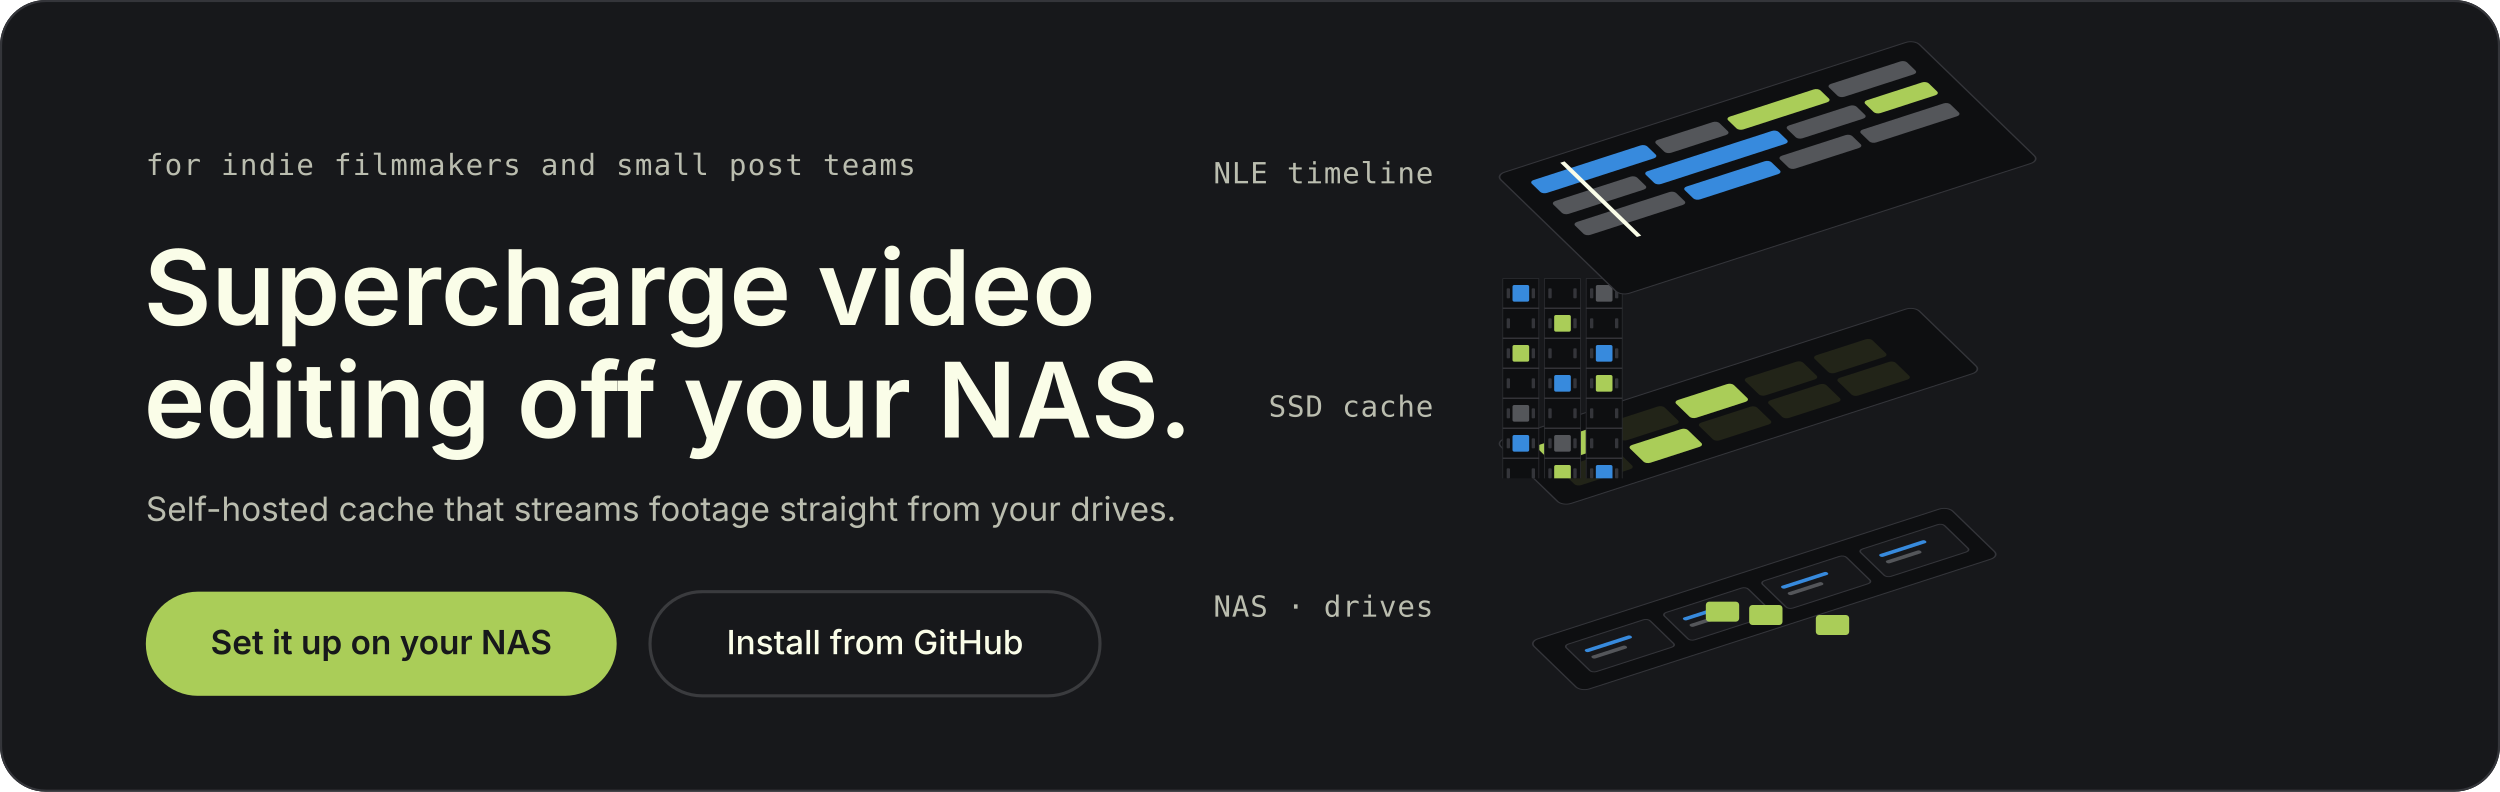
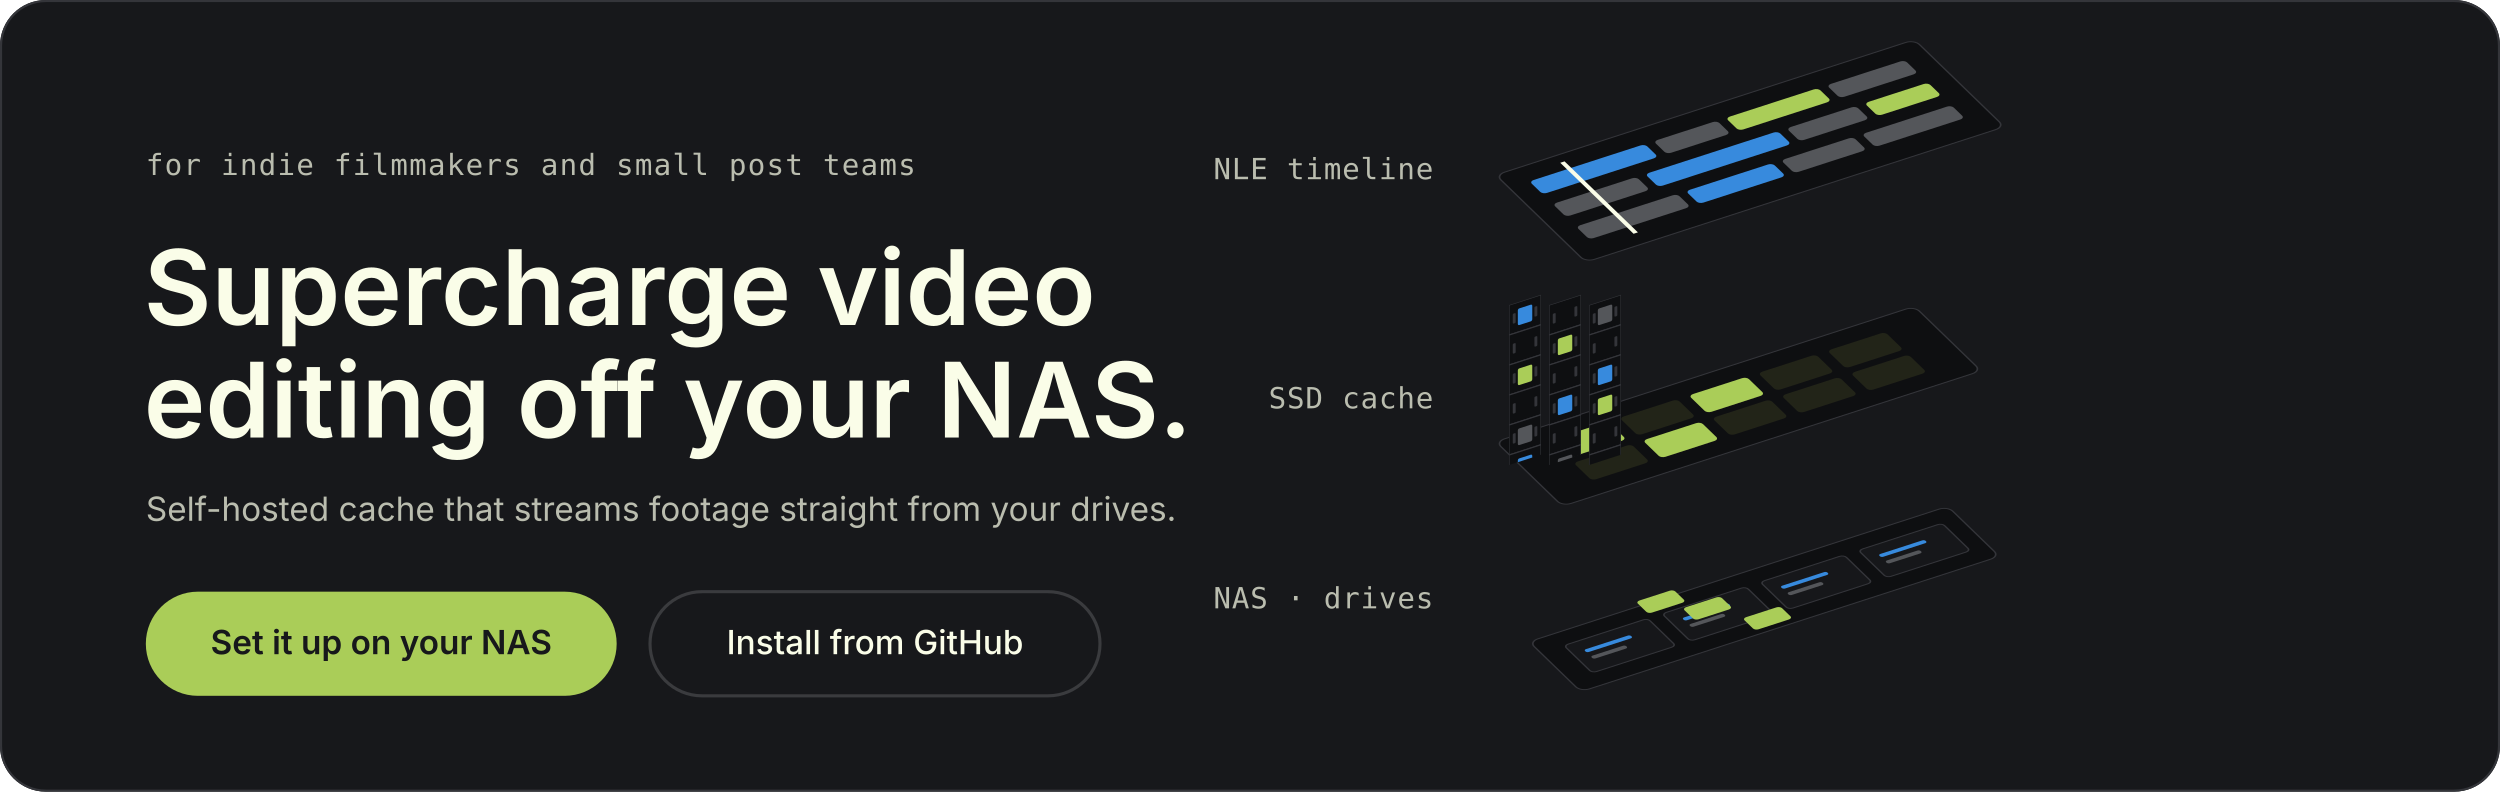
- <svg xmlns="http://www.w3.org/2000/svg" viewBox="0 0 1200 380" width="1200" height="380" role="img" aria-label="JuiceMount hero: Supercharge video editing off your NAS. An isometric stack shows an NLE timeline, an SSD cache warming green, NAS drives, film strips threading footage up the stack, and blocks rising from the drives.">
+ <svg xmlns="http://www.w3.org/2000/svg" viewBox="0 0 1200 380" width="1200" height="380" role="img" aria-label="JuiceMount hero: Supercharge video editing off your NAS. An isometric stack shows an NLE timeline, an SSD cache warming green, NAS drives, film strips threading footage up into the timeline, and blocks rising from the drives to the cache.">
  <style>
  .ph{animation:playhead 8s ease-in-out infinite;transform-box:fill-box}
  .cache-a{animation:cachePulse 8s ease-in-out infinite}
  .cache-b{animation:cachePulse 8s ease-in-out infinite;animation-delay:-2.6s}
  .cache-c{animation:cachePulse 8s ease-in-out infinite;animation-delay:-5.3s}
-   .rise1{animation:rise 6s ease-in-out infinite;transform-box:fill-box}
-   .rise2{animation:rise 6s ease-in-out infinite;animation-delay:-2s;transform-box:fill-box}
-   .rise3{animation:rise 6s ease-in-out infinite;animation-delay:-4s;transform-box:fill-box}
+   .rise1{animation:rise 6s ease-in-out infinite}
+   .rise2{animation:rise 6s ease-in-out infinite;animation-delay:-2s}
+   .rise3{animation:rise 6s ease-in-out infinite;animation-delay:-4s}
  .clipA{animation:clipGlow 8s ease-in-out infinite}
  .clipB{animation:clipGlow 8s ease-in-out infinite;animation-delay:-4s}
  .thr1{animation:thread 7s linear infinite}
  .thr2{animation:thread 8.2s linear infinite}
  .thr3{animation:thread 6.3s linear infinite}
  @keyframes playhead{0%{transform:translate(0,0)}25%{transform:translate(96px,0)}50%{transform:translate(150px,0)}75%{transform:translate(54px,0)}100%{transform:translate(0,0)}}
  @keyframes cachePulse{0%,100%{opacity:.18}45%,55%{opacity:1}}
  @keyframes clipGlow{0%,100%{opacity:.55}50%{opacity:1}}
-   @keyframes rise{0%{transform:translate(0,0);opacity:0}12%{opacity:1}85%{opacity:1}100%{transform:translate(0,-120px);opacity:0}}
-   @keyframes thread{from{transform:translate(0,0)}to{transform:translate(0,-126px)}}
+   @keyframes rise{0%{transform:translate(0,0);opacity:0}14%{opacity:1}86%{opacity:1}100%{transform:translate(0,-86px);opacity:0}}
+   @keyframes thread{from{transform:translate(0,0)}to{transform:translate(0,-108px)}}
  @media (prefers-reduced-motion: reduce){*{animation:none !important}}
</style>
  <defs>
-     <clipPath id="fs1">
-       <rect x="704" y="102" width="22" height="120" />
-     </clipPath>
-     <clipPath id="fs2">
-       <rect x="729" y="102" width="22" height="120" />
-     </clipPath>
-     <clipPath id="fs3">
-       <rect x="754" y="102" width="22" height="120" />
+     <clipPath id="fsWin">
+       <rect x="0" y="0" width="22" height="96" />
    </clipPath>
  </defs>
  <rect x="0" y="0" width="1200" height="380" rx="22" fill="#17181B" />
  <rect x="0.5" y="0.5" width="1199" height="379" rx="21.5" fill="none" stroke="#34353a" stroke-width="1" />
  <text x="70" y="84" font-family="ui-monospace, 'SF Mono', Menlo, monospace" font-size="14" letter-spacing="0.6" fill="rgba(250,253,232,0.72)">for indie filmmakers and small post teams</text>
  <text x="69" y="156" font-family="Inter, -apple-system, 'Segoe UI', Roboto, Helvetica, Arial, sans-serif" font-size="50" font-weight="600" fill="#FAFDE8">Supercharge video</text>
  <text x="69" y="210" font-family="Inter, -apple-system, 'Segoe UI', Roboto, Helvetica, Arial, sans-serif" font-size="50" font-weight="600" fill="#FAFDE8">editing off your NAS.</text>
  <text x="70" y="250" font-family="Inter, -apple-system, 'Segoe UI', Roboto, Helvetica, Arial, sans-serif" font-size="16" fill="rgba(250,253,232,0.72)">Self-hosted cache that streams footage straight from your drives.</text>
  <g>
    <rect x="70" y="284" width="226" height="50" rx="25" fill="#AACD58" />
    <text x="183" y="314" text-anchor="middle" font-family="Inter, -apple-system, 'Segoe UI', Roboto, Helvetica, Arial, sans-serif" font-size="16" font-weight="600" fill="#17181B">Set it up on your NAS</text>
  </g>
  <g>
    <rect x="312" y="284" width="216" height="50" rx="25" fill="none" stroke="#3a3b3e" stroke-width="1.5" />
    <text x="420" y="314" text-anchor="middle" font-family="Inter, -apple-system, 'Segoe UI', Roboto, Helvetica, Arial, sans-serif" font-size="16" font-weight="500" fill="#FAFDE8">Install from GitHub</text>
  </g>
  <g transform="translate(158,52) scale(0.80)">
    <g transform="translate(720,320) matrix(0.866 -0.28 0.5 0.484 0 0)">
      <rect x="0" y="0" width="290" height="62" rx="6" fill="#0e0f11" stroke="#34353a" stroke-width="1" />
      <rect x="16" y="14" width="58" height="34" rx="3" fill="#16171a" stroke="#34353a" stroke-width="1" />
      <rect x="24" y="24" width="32" height="3.5" rx="1.5" fill="#378ADD" />
      <rect x="24" y="32" width="24" height="3.5" rx="1.5" fill="#54565a" />
      <rect x="84" y="14" width="58" height="34" rx="3" fill="#16171a" stroke="#34353a" stroke-width="1" />
      <rect x="92" y="24" width="32" height="3.5" rx="1.5" fill="#378ADD" />
      <rect x="92" y="32" width="24" height="3.5" rx="1.5" fill="#54565a" />
      <rect x="152" y="14" width="58" height="34" rx="3" fill="#16171a" stroke="#34353a" stroke-width="1" />
      <rect x="160" y="24" width="32" height="3.5" rx="1.5" fill="#378ADD" />
      <rect x="160" y="32" width="24" height="3.5" rx="1.5" fill="#54565a" />
      <rect x="220" y="14" width="58" height="34" rx="3" fill="#16171a" stroke="#34353a" stroke-width="1" />
      <rect x="228" y="24" width="32" height="3.5" rx="1.5" fill="#378ADD" />
      <rect x="228" y="32" width="24" height="3.5" rx="1.5" fill="#54565a" />
    </g>
-     <g>
-       <rect class="rise1" x="852" y="298" width="20" height="12" rx="2" fill="#AACD58" />
-       <rect class="rise2" x="892" y="304" width="20" height="12" rx="2" fill="#AACD58" />
-       <rect class="rise3" x="826" y="296" width="20" height="12" rx="2" fill="#AACD58" />
+     <g class="rise1">
+       <g transform="translate(812,300) matrix(0.866 -0.28 0.5 0.484 0 0)">
+         <rect x="0" y="0" width="26" height="15" rx="2.5" fill="#AACD58" />
+       </g>
+     </g>
+     <g class="rise2">
+       <g transform="translate(848,306) matrix(0.866 -0.28 0.5 0.484 0 0)">
+         <rect x="0" y="0" width="26" height="15" rx="2.5" fill="#AACD58" />
+       </g>
+     </g>
+     <g class="rise3">
+       <g transform="translate(784,296) matrix(0.866 -0.28 0.5 0.484 0 0)">
+         <rect x="0" y="0" width="26" height="15" rx="2.5" fill="#AACD58" />
+       </g>
    </g>
    <g transform="translate(700,200) matrix(0.866 -0.28 0.5 0.484 0 0)">
      <rect x="0" y="0" width="290" height="80" rx="6" fill="#0e0f11" stroke="#34353a" stroke-width="1" />
-       <rect x="18" y="16" width="40" height="22" rx="3" fill="#222418" />
-       <rect class="cache-a" x="18" y="16" width="40" height="22" rx="3" fill="#AACD58" />
-       <rect x="66" y="16" width="40" height="22" rx="3" fill="#222418" />
-       <rect x="114" y="16" width="40" height="22" rx="3" fill="#222418" />
-       <rect class="cache-b" x="114" y="16" width="40" height="22" rx="3" fill="#AACD58" />
-       <rect x="162" y="16" width="40" height="22" rx="3" fill="#222418" />
-       <rect x="210" y="16" width="40" height="22" rx="3" fill="#222418" />
-       <rect x="18" y="44" width="40" height="22" rx="3" fill="#222418" />
-       <rect x="66" y="44" width="40" height="22" rx="3" fill="#222418" />
-       <rect class="cache-c" x="66" y="44" width="40" height="22" rx="3" fill="#AACD58" />
-       <rect x="114" y="44" width="40" height="22" rx="3" fill="#222418" />
-       <rect x="162" y="44" width="40" height="22" rx="3" fill="#222418" />
-       <rect x="210" y="44" width="40" height="22" rx="3" fill="#222418" />
-     </g>
-     <g clip-path="url(#fs1)">
-       <g class="thr1">
-         <rect x="704" y="102" width="22" height="18" fill="#0e0f11" stroke="#34353a" stroke-width="0.75" />
-         <rect x="706.5" y="108" width="2" height="6" rx="0.5" fill="#34353a" />
-         <rect x="721.5" y="108" width="2" height="6" rx="0.5" fill="#34353a" />
-         <rect x="710" y="106" width="10" height="10" rx="1" fill="#378ADD" />
-         <rect x="704" y="120" width="22" height="18" fill="#0e0f11" stroke="#34353a" stroke-width="0.75" />
-         <rect x="706.5" y="126" width="2" height="6" rx="0.5" fill="#34353a" />
-         <rect x="721.5" y="126" width="2" height="6" rx="0.5" fill="#34353a" />
-         <rect x="704" y="138" width="22" height="18" fill="#0e0f11" stroke="#34353a" stroke-width="0.75" />
-         <rect x="706.5" y="144" width="2" height="6" rx="0.5" fill="#34353a" />
-         <rect x="721.5" y="144" width="2" height="6" rx="0.5" fill="#34353a" />
-         <rect x="710" y="142" width="10" height="10" rx="1" fill="#AACD58" />
-         <rect x="704" y="156" width="22" height="18" fill="#0e0f11" stroke="#34353a" stroke-width="0.75" />
-         <rect x="706.5" y="162" width="2" height="6" rx="0.5" fill="#34353a" />
-         <rect x="721.5" y="162" width="2" height="6" rx="0.5" fill="#34353a" />
-         <rect x="704" y="174" width="22" height="18" fill="#0e0f11" stroke="#34353a" stroke-width="0.75" />
-         <rect x="706.5" y="180" width="2" height="6" rx="0.5" fill="#34353a" />
-         <rect x="721.5" y="180" width="2" height="6" rx="0.5" fill="#34353a" />
-         <rect x="710" y="178" width="10" height="10" rx="1" fill="#54565a" />
-         <rect x="704" y="192" width="22" height="18" fill="#0e0f11" stroke="#34353a" stroke-width="0.75" />
-         <rect x="706.5" y="198" width="2" height="6" rx="0.5" fill="#34353a" />
-         <rect x="721.5" y="198" width="2" height="6" rx="0.5" fill="#34353a" />
-         <rect x="710" y="196" width="10" height="10" rx="1" fill="#378ADD" />
-         <rect x="704" y="210" width="22" height="18" fill="#0e0f11" stroke="#34353a" stroke-width="0.75" />
-         <rect x="706.5" y="216" width="2" height="6" rx="0.5" fill="#34353a" />
-         <rect x="721.5" y="216" width="2" height="6" rx="0.5" fill="#34353a" />
-         <rect x="704" y="228" width="22" height="18" fill="#0e0f11" stroke="#34353a" stroke-width="0.75" />
-         <rect x="706.5" y="234" width="2" height="6" rx="0.5" fill="#34353a" />
-         <rect x="721.5" y="234" width="2" height="6" rx="0.5" fill="#34353a" />
-         <rect x="710" y="232" width="10" height="10" rx="1" fill="#378ADD" />
-         <rect x="704" y="246" width="22" height="18" fill="#0e0f11" stroke="#34353a" stroke-width="0.75" />
-         <rect x="706.5" y="252" width="2" height="6" rx="0.5" fill="#34353a" />
-         <rect x="721.5" y="252" width="2" height="6" rx="0.5" fill="#34353a" />
-         <rect x="704" y="264" width="22" height="18" fill="#0e0f11" stroke="#34353a" stroke-width="0.75" />
-         <rect x="706.5" y="270" width="2" height="6" rx="0.5" fill="#34353a" />
-         <rect x="721.5" y="270" width="2" height="6" rx="0.5" fill="#34353a" />
-         <rect x="710" y="268" width="10" height="10" rx="1" fill="#AACD58" />
-         <rect x="704" y="282" width="22" height="18" fill="#0e0f11" stroke="#34353a" stroke-width="0.75" />
-         <rect x="706.5" y="288" width="2" height="6" rx="0.5" fill="#34353a" />
-         <rect x="721.5" y="288" width="2" height="6" rx="0.5" fill="#34353a" />
-         <rect x="704" y="300" width="22" height="18" fill="#0e0f11" stroke="#34353a" stroke-width="0.75" />
-         <rect x="706.5" y="306" width="2" height="6" rx="0.5" fill="#34353a" />
-         <rect x="721.5" y="306" width="2" height="6" rx="0.5" fill="#34353a" />
-         <rect x="710" y="304" width="10" height="10" rx="1" fill="#54565a" />
-         <rect x="704" y="318" width="22" height="18" fill="#0e0f11" stroke="#34353a" stroke-width="0.75" />
-         <rect x="706.5" y="324" width="2" height="6" rx="0.5" fill="#34353a" />
-         <rect x="721.5" y="324" width="2" height="6" rx="0.5" fill="#34353a" />
-         <rect x="710" y="322" width="10" height="10" rx="1" fill="#378ADD" />
-         <rect x="704" y="336" width="22" height="18" fill="#0e0f11" stroke="#34353a" stroke-width="0.75" />
-         <rect x="706.5" y="342" width="2" height="6" rx="0.5" fill="#34353a" />
-         <rect x="721.5" y="342" width="2" height="6" rx="0.5" fill="#34353a" />
-       </g>
-     </g>
-     <g clip-path="url(#fs2)">
-       <g class="thr2">
-         <rect x="729" y="102" width="22" height="18" fill="#0e0f11" stroke="#34353a" stroke-width="0.75" />
-         <rect x="731.5" y="108" width="2" height="6" rx="0.5" fill="#34353a" />
-         <rect x="746.5" y="108" width="2" height="6" rx="0.5" fill="#34353a" />
-         <rect x="729" y="120" width="22" height="18" fill="#0e0f11" stroke="#34353a" stroke-width="0.75" />
-         <rect x="731.5" y="126" width="2" height="6" rx="0.5" fill="#34353a" />
-         <rect x="746.5" y="126" width="2" height="6" rx="0.5" fill="#34353a" />
-         <rect x="735" y="124" width="10" height="10" rx="1" fill="#AACD58" />
-         <rect x="729" y="138" width="22" height="18" fill="#0e0f11" stroke="#34353a" stroke-width="0.75" />
-         <rect x="731.5" y="144" width="2" height="6" rx="0.5" fill="#34353a" />
-         <rect x="746.5" y="144" width="2" height="6" rx="0.5" fill="#34353a" />
-         <rect x="729" y="156" width="22" height="18" fill="#0e0f11" stroke="#34353a" stroke-width="0.75" />
-         <rect x="731.5" y="162" width="2" height="6" rx="0.5" fill="#34353a" />
-         <rect x="746.5" y="162" width="2" height="6" rx="0.5" fill="#34353a" />
-         <rect x="735" y="160" width="10" height="10" rx="1" fill="#378ADD" />
-         <rect x="729" y="174" width="22" height="18" fill="#0e0f11" stroke="#34353a" stroke-width="0.75" />
-         <rect x="731.5" y="180" width="2" height="6" rx="0.5" fill="#34353a" />
-         <rect x="746.5" y="180" width="2" height="6" rx="0.5" fill="#34353a" />
-         <rect x="729" y="192" width="22" height="18" fill="#0e0f11" stroke="#34353a" stroke-width="0.75" />
-         <rect x="731.5" y="198" width="2" height="6" rx="0.5" fill="#34353a" />
-         <rect x="746.5" y="198" width="2" height="6" rx="0.5" fill="#34353a" />
-         <rect x="735" y="196" width="10" height="10" rx="1" fill="#54565a" />
-         <rect x="729" y="210" width="22" height="18" fill="#0e0f11" stroke="#34353a" stroke-width="0.75" />
-         <rect x="731.5" y="216" width="2" height="6" rx="0.5" fill="#34353a" />
-         <rect x="746.5" y="216" width="2" height="6" rx="0.5" fill="#34353a" />
-         <rect x="735" y="214" width="10" height="10" rx="1" fill="#AACD58" />
-         <rect x="729" y="228" width="22" height="18" fill="#0e0f11" stroke="#34353a" stroke-width="0.75" />
-         <rect x="731.5" y="234" width="2" height="6" rx="0.5" fill="#34353a" />
-         <rect x="746.5" y="234" width="2" height="6" rx="0.5" fill="#34353a" />
-         <rect x="729" y="246" width="22" height="18" fill="#0e0f11" stroke="#34353a" stroke-width="0.75" />
-         <rect x="731.5" y="252" width="2" height="6" rx="0.5" fill="#34353a" />
-         <rect x="746.5" y="252" width="2" height="6" rx="0.5" fill="#34353a" />
-         <rect x="735" y="250" width="10" height="10" rx="1" fill="#AACD58" />
-         <rect x="729" y="264" width="22" height="18" fill="#0e0f11" stroke="#34353a" stroke-width="0.75" />
-         <rect x="731.5" y="270" width="2" height="6" rx="0.5" fill="#34353a" />
-         <rect x="746.5" y="270" width="2" height="6" rx="0.5" fill="#34353a" />
-         <rect x="729" y="282" width="22" height="18" fill="#0e0f11" stroke="#34353a" stroke-width="0.75" />
-         <rect x="731.5" y="288" width="2" height="6" rx="0.5" fill="#34353a" />
-         <rect x="746.5" y="288" width="2" height="6" rx="0.5" fill="#34353a" />
-         <rect x="735" y="286" width="10" height="10" rx="1" fill="#378ADD" />
-         <rect x="729" y="300" width="22" height="18" fill="#0e0f11" stroke="#34353a" stroke-width="0.75" />
-         <rect x="731.5" y="306" width="2" height="6" rx="0.5" fill="#34353a" />
-         <rect x="746.5" y="306" width="2" height="6" rx="0.5" fill="#34353a" />
-         <rect x="729" y="318" width="22" height="18" fill="#0e0f11" stroke="#34353a" stroke-width="0.75" />
-         <rect x="731.5" y="324" width="2" height="6" rx="0.5" fill="#34353a" />
-         <rect x="746.5" y="324" width="2" height="6" rx="0.5" fill="#34353a" />
-         <rect x="735" y="322" width="10" height="10" rx="1" fill="#54565a" />
-         <rect x="729" y="336" width="22" height="18" fill="#0e0f11" stroke="#34353a" stroke-width="0.75" />
-         <rect x="731.5" y="342" width="2" height="6" rx="0.5" fill="#34353a" />
-         <rect x="746.5" y="342" width="2" height="6" rx="0.5" fill="#34353a" />
-         <rect x="735" y="340" width="10" height="10" rx="1" fill="#AACD58" />
-       </g>
-     </g>
-     <g clip-path="url(#fs3)">
-       <g class="thr3">
-         <rect x="754" y="102" width="22" height="18" fill="#0e0f11" stroke="#34353a" stroke-width="0.75" />
-         <rect x="756.5" y="108" width="2" height="6" rx="0.5" fill="#34353a" />
-         <rect x="771.5" y="108" width="2" height="6" rx="0.5" fill="#34353a" />
-         <rect x="760" y="106" width="10" height="10" rx="1" fill="#54565a" />
-         <rect x="754" y="120" width="22" height="18" fill="#0e0f11" stroke="#34353a" stroke-width="0.75" />
-         <rect x="756.5" y="126" width="2" height="6" rx="0.5" fill="#34353a" />
-         <rect x="771.5" y="126" width="2" height="6" rx="0.5" fill="#34353a" />
-         <rect x="754" y="138" width="22" height="18" fill="#0e0f11" stroke="#34353a" stroke-width="0.75" />
-         <rect x="756.5" y="144" width="2" height="6" rx="0.5" fill="#34353a" />
-         <rect x="771.5" y="144" width="2" height="6" rx="0.5" fill="#34353a" />
-         <rect x="760" y="142" width="10" height="10" rx="1" fill="#378ADD" />
-         <rect x="754" y="156" width="22" height="18" fill="#0e0f11" stroke="#34353a" stroke-width="0.75" />
-         <rect x="756.5" y="162" width="2" height="6" rx="0.5" fill="#34353a" />
-         <rect x="771.5" y="162" width="2" height="6" rx="0.5" fill="#34353a" />
-         <rect x="760" y="160" width="10" height="10" rx="1" fill="#AACD58" />
-         <rect x="754" y="174" width="22" height="18" fill="#0e0f11" stroke="#34353a" stroke-width="0.75" />
-         <rect x="756.5" y="180" width="2" height="6" rx="0.5" fill="#34353a" />
-         <rect x="771.5" y="180" width="2" height="6" rx="0.5" fill="#34353a" />
-         <rect x="754" y="192" width="22" height="18" fill="#0e0f11" stroke="#34353a" stroke-width="0.75" />
-         <rect x="756.5" y="198" width="2" height="6" rx="0.5" fill="#34353a" />
-         <rect x="771.5" y="198" width="2" height="6" rx="0.5" fill="#34353a" />
-         <rect x="754" y="210" width="22" height="18" fill="#0e0f11" stroke="#34353a" stroke-width="0.75" />
-         <rect x="756.5" y="216" width="2" height="6" rx="0.5" fill="#34353a" />
-         <rect x="771.5" y="216" width="2" height="6" rx="0.5" fill="#34353a" />
-         <rect x="760" y="214" width="10" height="10" rx="1" fill="#378ADD" />
-         <rect x="754" y="228" width="22" height="18" fill="#0e0f11" stroke="#34353a" stroke-width="0.75" />
-         <rect x="756.5" y="234" width="2" height="6" rx="0.5" fill="#34353a" />
-         <rect x="771.5" y="234" width="2" height="6" rx="0.5" fill="#34353a" />
-         <rect x="760" y="232" width="10" height="10" rx="1" fill="#54565a" />
-         <rect x="754" y="246" width="22" height="18" fill="#0e0f11" stroke="#34353a" stroke-width="0.75" />
-         <rect x="756.5" y="252" width="2" height="6" rx="0.5" fill="#34353a" />
-         <rect x="771.5" y="252" width="2" height="6" rx="0.5" fill="#34353a" />
-         <rect x="754" y="264" width="22" height="18" fill="#0e0f11" stroke="#34353a" stroke-width="0.75" />
-         <rect x="756.5" y="270" width="2" height="6" rx="0.5" fill="#34353a" />
-         <rect x="771.5" y="270" width="2" height="6" rx="0.5" fill="#34353a" />
-         <rect x="760" y="268" width="10" height="10" rx="1" fill="#378ADD" />
-         <rect x="754" y="282" width="22" height="18" fill="#0e0f11" stroke="#34353a" stroke-width="0.75" />
-         <rect x="756.5" y="288" width="2" height="6" rx="0.5" fill="#34353a" />
-         <rect x="771.5" y="288" width="2" height="6" rx="0.5" fill="#34353a" />
-         <rect x="760" y="286" width="10" height="10" rx="1" fill="#AACD58" />
-         <rect x="754" y="300" width="22" height="18" fill="#0e0f11" stroke="#34353a" stroke-width="0.75" />
-         <rect x="756.5" y="306" width="2" height="6" rx="0.5" fill="#34353a" />
-         <rect x="771.5" y="306" width="2" height="6" rx="0.5" fill="#34353a" />
-         <rect x="754" y="318" width="22" height="18" fill="#0e0f11" stroke="#34353a" stroke-width="0.75" />
-         <rect x="756.5" y="324" width="2" height="6" rx="0.5" fill="#34353a" />
-         <rect x="771.5" y="324" width="2" height="6" rx="0.5" fill="#34353a" />
-         <rect x="754" y="336" width="22" height="18" fill="#0e0f11" stroke="#34353a" stroke-width="0.75" />
-         <rect x="756.5" y="342" width="2" height="6" rx="0.5" fill="#34353a" />
-         <rect x="771.5" y="342" width="2" height="6" rx="0.5" fill="#34353a" />
-         <rect x="760" y="340" width="10" height="10" rx="1" fill="#378ADD" />
+       <rect x="29" y="15" width="40" height="22" rx="3" fill="#222418" />
+       <rect class="cache-a" x="29" y="15" width="40" height="22" rx="3" fill="#AACD58" />
+       <rect x="77" y="15" width="40" height="22" rx="3" fill="#222418" />
+       <rect x="125" y="15" width="40" height="22" rx="3" fill="#222418" />
+       <rect class="cache-b" x="125" y="15" width="40" height="22" rx="3" fill="#AACD58" />
+       <rect x="173" y="15" width="40" height="22" rx="3" fill="#222418" />
+       <rect x="221" y="15" width="40" height="22" rx="3" fill="#222418" />
+       <rect x="29" y="43" width="40" height="22" rx="3" fill="#222418" />
+       <rect x="77" y="43" width="40" height="22" rx="3" fill="#222418" />
+       <rect class="cache-c" x="77" y="43" width="40" height="22" rx="3" fill="#AACD58" />
+       <rect x="125" y="43" width="40" height="22" rx="3" fill="#222418" />
+       <rect x="173" y="43" width="40" height="22" rx="3" fill="#222418" />
+       <rect x="221" y="43" width="40" height="22" rx="3" fill="#222418" />
+     </g>
+     <g transform="translate(708,118) matrix(0.866 -0.28 0 1 0 0)">
+       <g clip-path="url(#fsWin)">
+         <g class="thr1">
+           <rect x="0" y="0" width="22" height="18" fill="#0e0f11" stroke="#34353a" stroke-width="0.75" />
+           <rect x="2.5" y="6" width="2" height="6" rx="0.5" fill="#34353a" />
+           <rect x="17.5" y="6" width="2" height="6" rx="0.5" fill="#34353a" />
+           <rect x="6" y="4" width="10" height="10" rx="1" fill="#378ADD" />
+           <rect x="0" y="18" width="22" height="18" fill="#0e0f11" stroke="#34353a" stroke-width="0.75" />
+           <rect x="2.5" y="24" width="2" height="6" rx="0.5" fill="#34353a" />
+           <rect x="17.5" y="24" width="2" height="6" rx="0.5" fill="#34353a" />
+           <rect x="0" y="36" width="22" height="18" fill="#0e0f11" stroke="#34353a" stroke-width="0.75" />
+           <rect x="2.5" y="42" width="2" height="6" rx="0.5" fill="#34353a" />
+           <rect x="17.5" y="42" width="2" height="6" rx="0.5" fill="#34353a" />
+           <rect x="6" y="40" width="10" height="10" rx="1" fill="#AACD58" />
+           <rect x="0" y="54" width="22" height="18" fill="#0e0f11" stroke="#34353a" stroke-width="0.75" />
+           <rect x="2.5" y="60" width="2" height="6" rx="0.5" fill="#34353a" />
+           <rect x="17.5" y="60" width="2" height="6" rx="0.5" fill="#34353a" />
+           <rect x="0" y="72" width="22" height="18" fill="#0e0f11" stroke="#34353a" stroke-width="0.75" />
+           <rect x="2.5" y="78" width="2" height="6" rx="0.5" fill="#34353a" />
+           <rect x="17.5" y="78" width="2" height="6" rx="0.5" fill="#34353a" />
+           <rect x="6" y="76" width="10" height="10" rx="1" fill="#54565a" />
+           <rect x="0" y="90" width="22" height="18" fill="#0e0f11" stroke="#34353a" stroke-width="0.75" />
+           <rect x="2.5" y="96" width="2" height="6" rx="0.5" fill="#34353a" />
+           <rect x="17.5" y="96" width="2" height="6" rx="0.5" fill="#34353a" />
+           <rect x="6" y="94" width="10" height="10" rx="1" fill="#378ADD" />
+           <rect x="0" y="108" width="22" height="18" fill="#0e0f11" stroke="#34353a" stroke-width="0.75" />
+           <rect x="2.5" y="114" width="2" height="6" rx="0.5" fill="#34353a" />
+           <rect x="17.5" y="114" width="2" height="6" rx="0.5" fill="#34353a" />
+           <rect x="6" y="112" width="10" height="10" rx="1" fill="#378ADD" />
+           <rect x="0" y="126" width="22" height="18" fill="#0e0f11" stroke="#34353a" stroke-width="0.75" />
+           <rect x="2.5" y="132" width="2" height="6" rx="0.5" fill="#34353a" />
+           <rect x="17.5" y="132" width="2" height="6" rx="0.5" fill="#34353a" />
+           <rect x="0" y="144" width="22" height="18" fill="#0e0f11" stroke="#34353a" stroke-width="0.75" />
+           <rect x="2.5" y="150" width="2" height="6" rx="0.5" fill="#34353a" />
+           <rect x="17.5" y="150" width="2" height="6" rx="0.5" fill="#34353a" />
+           <rect x="6" y="148" width="10" height="10" rx="1" fill="#AACD58" />
+           <rect x="0" y="162" width="22" height="18" fill="#0e0f11" stroke="#34353a" stroke-width="0.75" />
+           <rect x="2.5" y="168" width="2" height="6" rx="0.5" fill="#34353a" />
+           <rect x="17.5" y="168" width="2" height="6" rx="0.5" fill="#34353a" />
+           <rect x="0" y="180" width="22" height="18" fill="#0e0f11" stroke="#34353a" stroke-width="0.75" />
+           <rect x="2.5" y="186" width="2" height="6" rx="0.5" fill="#34353a" />
+           <rect x="17.5" y="186" width="2" height="6" rx="0.5" fill="#34353a" />
+           <rect x="6" y="184" width="10" height="10" rx="1" fill="#54565a" />
+           <rect x="0" y="198" width="22" height="18" fill="#0e0f11" stroke="#34353a" stroke-width="0.75" />
+           <rect x="2.5" y="204" width="2" height="6" rx="0.5" fill="#34353a" />
+           <rect x="17.5" y="204" width="2" height="6" rx="0.5" fill="#34353a" />
+           <rect x="6" y="202" width="10" height="10" rx="1" fill="#378ADD" />
+         </g>
+       </g>
+     </g>
+     <g transform="translate(732,118) matrix(0.866 -0.28 0 1 0 0)">
+       <g clip-path="url(#fsWin)">
+         <g class="thr2">
+           <rect x="0" y="0" width="22" height="18" fill="#0e0f11" stroke="#34353a" stroke-width="0.75" />
+           <rect x="2.5" y="6" width="2" height="6" rx="0.5" fill="#34353a" />
+           <rect x="17.5" y="6" width="2" height="6" rx="0.5" fill="#34353a" />
+           <rect x="0" y="18" width="22" height="18" fill="#0e0f11" stroke="#34353a" stroke-width="0.75" />
+           <rect x="2.5" y="24" width="2" height="6" rx="0.5" fill="#34353a" />
+           <rect x="17.5" y="24" width="2" height="6" rx="0.5" fill="#34353a" />
+           <rect x="6" y="22" width="10" height="10" rx="1" fill="#AACD58" />
+           <rect x="0" y="36" width="22" height="18" fill="#0e0f11" stroke="#34353a" stroke-width="0.75" />
+           <rect x="2.5" y="42" width="2" height="6" rx="0.5" fill="#34353a" />
+           <rect x="17.5" y="42" width="2" height="6" rx="0.5" fill="#34353a" />
+           <rect x="0" y="54" width="22" height="18" fill="#0e0f11" stroke="#34353a" stroke-width="0.75" />
+           <rect x="2.5" y="60" width="2" height="6" rx="0.5" fill="#34353a" />
+           <rect x="17.5" y="60" width="2" height="6" rx="0.5" fill="#34353a" />
+           <rect x="6" y="58" width="10" height="10" rx="1" fill="#378ADD" />
+           <rect x="0" y="72" width="22" height="18" fill="#0e0f11" stroke="#34353a" stroke-width="0.75" />
+           <rect x="2.5" y="78" width="2" height="6" rx="0.5" fill="#34353a" />
+           <rect x="17.5" y="78" width="2" height="6" rx="0.5" fill="#34353a" />
+           <rect x="0" y="90" width="22" height="18" fill="#0e0f11" stroke="#34353a" stroke-width="0.75" />
+           <rect x="2.5" y="96" width="2" height="6" rx="0.5" fill="#34353a" />
+           <rect x="17.5" y="96" width="2" height="6" rx="0.5" fill="#34353a" />
+           <rect x="6" y="94" width="10" height="10" rx="1" fill="#54565a" />
+           <rect x="0" y="108" width="22" height="18" fill="#0e0f11" stroke="#34353a" stroke-width="0.75" />
+           <rect x="2.5" y="114" width="2" height="6" rx="0.5" fill="#34353a" />
+           <rect x="17.5" y="114" width="2" height="6" rx="0.5" fill="#34353a" />
+           <rect x="0" y="126" width="22" height="18" fill="#0e0f11" stroke="#34353a" stroke-width="0.75" />
+           <rect x="2.5" y="132" width="2" height="6" rx="0.5" fill="#34353a" />
+           <rect x="17.5" y="132" width="2" height="6" rx="0.5" fill="#34353a" />
+           <rect x="6" y="130" width="10" height="10" rx="1" fill="#AACD58" />
+           <rect x="0" y="144" width="22" height="18" fill="#0e0f11" stroke="#34353a" stroke-width="0.75" />
+           <rect x="2.5" y="150" width="2" height="6" rx="0.5" fill="#34353a" />
+           <rect x="17.5" y="150" width="2" height="6" rx="0.5" fill="#34353a" />
+           <rect x="0" y="162" width="22" height="18" fill="#0e0f11" stroke="#34353a" stroke-width="0.75" />
+           <rect x="2.5" y="168" width="2" height="6" rx="0.5" fill="#34353a" />
+           <rect x="17.5" y="168" width="2" height="6" rx="0.5" fill="#34353a" />
+           <rect x="6" y="166" width="10" height="10" rx="1" fill="#378ADD" />
+           <rect x="0" y="180" width="22" height="18" fill="#0e0f11" stroke="#34353a" stroke-width="0.75" />
+           <rect x="2.5" y="186" width="2" height="6" rx="0.5" fill="#34353a" />
+           <rect x="17.5" y="186" width="2" height="6" rx="0.5" fill="#34353a" />
+           <rect x="0" y="198" width="22" height="18" fill="#0e0f11" stroke="#34353a" stroke-width="0.75" />
+           <rect x="2.5" y="204" width="2" height="6" rx="0.5" fill="#34353a" />
+           <rect x="17.5" y="204" width="2" height="6" rx="0.5" fill="#34353a" />
+           <rect x="6" y="202" width="10" height="10" rx="1" fill="#54565a" />
+         </g>
+       </g>
+     </g>
+     <g transform="translate(756,118) matrix(0.866 -0.28 0 1 0 0)">
+       <g clip-path="url(#fsWin)">
+         <g class="thr3">
+           <rect x="0" y="0" width="22" height="18" fill="#0e0f11" stroke="#34353a" stroke-width="0.75" />
+           <rect x="2.5" y="6" width="2" height="6" rx="0.5" fill="#34353a" />
+           <rect x="17.5" y="6" width="2" height="6" rx="0.5" fill="#34353a" />
+           <rect x="6" y="4" width="10" height="10" rx="1" fill="#54565a" />
+           <rect x="0" y="18" width="22" height="18" fill="#0e0f11" stroke="#34353a" stroke-width="0.75" />
+           <rect x="2.5" y="24" width="2" height="6" rx="0.5" fill="#34353a" />
+           <rect x="17.5" y="24" width="2" height="6" rx="0.5" fill="#34353a" />
+           <rect x="0" y="36" width="22" height="18" fill="#0e0f11" stroke="#34353a" stroke-width="0.75" />
+           <rect x="2.5" y="42" width="2" height="6" rx="0.5" fill="#34353a" />
+           <rect x="17.5" y="42" width="2" height="6" rx="0.5" fill="#34353a" />
+           <rect x="6" y="40" width="10" height="10" rx="1" fill="#378ADD" />
+           <rect x="0" y="54" width="22" height="18" fill="#0e0f11" stroke="#34353a" stroke-width="0.75" />
+           <rect x="2.5" y="60" width="2" height="6" rx="0.5" fill="#34353a" />
+           <rect x="17.5" y="60" width="2" height="6" rx="0.5" fill="#34353a" />
+           <rect x="6" y="58" width="10" height="10" rx="1" fill="#AACD58" />
+           <rect x="0" y="72" width="22" height="18" fill="#0e0f11" stroke="#34353a" stroke-width="0.75" />
+           <rect x="2.5" y="78" width="2" height="6" rx="0.5" fill="#34353a" />
+           <rect x="17.5" y="78" width="2" height="6" rx="0.5" fill="#34353a" />
+           <rect x="0" y="90" width="22" height="18" fill="#0e0f11" stroke="#34353a" stroke-width="0.75" />
+           <rect x="2.5" y="96" width="2" height="6" rx="0.5" fill="#34353a" />
+           <rect x="17.5" y="96" width="2" height="6" rx="0.5" fill="#34353a" />
+           <rect x="0" y="108" width="22" height="18" fill="#0e0f11" stroke="#34353a" stroke-width="0.75" />
+           <rect x="2.5" y="114" width="2" height="6" rx="0.5" fill="#34353a" />
+           <rect x="17.5" y="114" width="2" height="6" rx="0.5" fill="#34353a" />
+           <rect x="6" y="112" width="10" height="10" rx="1" fill="#54565a" />
+           <rect x="0" y="126" width="22" height="18" fill="#0e0f11" stroke="#34353a" stroke-width="0.75" />
+           <rect x="2.5" y="132" width="2" height="6" rx="0.5" fill="#34353a" />
+           <rect x="17.5" y="132" width="2" height="6" rx="0.5" fill="#34353a" />
+           <rect x="0" y="144" width="22" height="18" fill="#0e0f11" stroke="#34353a" stroke-width="0.75" />
+           <rect x="2.5" y="150" width="2" height="6" rx="0.5" fill="#34353a" />
+           <rect x="17.5" y="150" width="2" height="6" rx="0.5" fill="#34353a" />
+           <rect x="6" y="148" width="10" height="10" rx="1" fill="#378ADD" />
+           <rect x="0" y="162" width="22" height="18" fill="#0e0f11" stroke="#34353a" stroke-width="0.75" />
+           <rect x="2.5" y="168" width="2" height="6" rx="0.5" fill="#34353a" />
+           <rect x="17.5" y="168" width="2" height="6" rx="0.5" fill="#34353a" />
+           <rect x="6" y="166" width="10" height="10" rx="1" fill="#AACD58" />
+           <rect x="0" y="180" width="22" height="18" fill="#0e0f11" stroke="#34353a" stroke-width="0.75" />
+           <rect x="2.5" y="186" width="2" height="6" rx="0.5" fill="#34353a" />
+           <rect x="17.5" y="186" width="2" height="6" rx="0.5" fill="#34353a" />
+           <rect x="0" y="198" width="22" height="18" fill="#0e0f11" stroke="#34353a" stroke-width="0.75" />
+           <rect x="2.5" y="204" width="2" height="6" rx="0.5" fill="#34353a" />
+           <rect x="17.5" y="204" width="2" height="6" rx="0.5" fill="#34353a" />
+         </g>
      </g>
    </g>
    <g transform="translate(700,40) matrix(0.866 -0.28 0.5 0.484 0 0)">
-       <rect x="0" y="0" width="290" height="150" rx="6" fill="#0e0f11" stroke="#34353a" stroke-width="1" />
+       <rect x="0" y="0" width="290" height="108" rx="6" fill="#0e0f11" stroke="#34353a" stroke-width="1" />
      <rect class="clipA" x="14" y="16" width="80" height="16" rx="3" fill="#378ADD" />
      <rect x="100" y="16" width="44" height="16" rx="3" fill="#54565a" />
      <rect class="clipB" x="150" y="16" width="64" height="16" rx="3" fill="#AACD58" />
      <rect x="220" y="16" width="54" height="16" rx="3" fill="#54565a" />
-       <rect x="14" y="42" width="58" height="16" rx="3" fill="#54565a" />
-       <rect class="clipB" x="78" y="42" width="92" height="16" rx="3" fill="#378ADD" />
-       <rect x="176" y="42" width="48" height="16" rx="3" fill="#54565a" />
-       <rect class="clipA" x="230" y="42" width="44" height="16" rx="3" fill="#AACD58" />
-       <rect x="14" y="68" width="70" height="16" rx="3" fill="#54565a" />
-       <rect x="90" y="68" width="60" height="16" rx="3" fill="#378ADD" />
-       <rect x="156" y="68" width="50" height="16" rx="3" fill="#54565a" />
-       <rect x="212" y="68" width="62" height="16" rx="3" fill="#54565a" />
+       <rect x="14" y="44" width="58" height="16" rx="3" fill="#54565a" />
+       <rect class="clipB" x="78" y="44" width="92" height="16" rx="3" fill="#378ADD" />
+       <rect x="176" y="44" width="48" height="16" rx="3" fill="#54565a" />
+       <rect class="clipA" x="230" y="44" width="44" height="16" rx="3" fill="#AACD58" />
+       <rect x="14" y="72" width="70" height="16" rx="3" fill="#54565a" />
+       <rect x="90" y="72" width="60" height="16" rx="3" fill="#378ADD" />
+       <rect x="156" y="72" width="50" height="16" rx="3" fill="#54565a" />
+       <rect x="212" y="72" width="62" height="16" rx="3" fill="#54565a" />
      <g class="ph">
-         <rect x="40" y="8" width="3" height="92" fill="#FAFDE8" />
+         <rect x="40" y="8" width="3" height="88" fill="#FAFDE8" />
      </g>
    </g>
  </g>
-   <text x="688" y="88" text-anchor="end" font-family="ui-monospace, 'SF Mono', Menlo, monospace" font-size="14" letter-spacing="0.4" fill="rgba(250,253,232,0.72)">NLE timeline</text>
-   <text x="688" y="200" text-anchor="end" font-family="ui-monospace, 'SF Mono', Menlo, monospace" font-size="14" letter-spacing="0.4" fill="rgba(250,253,232,0.72)">SSD cache</text>
-   <text x="688" y="296" text-anchor="end" font-family="ui-monospace, 'SF Mono', Menlo, monospace" font-size="14" letter-spacing="0.4" fill="rgba(250,253,232,0.72)">NAS · drives</text>
+   <text x="688" y="86" text-anchor="end" font-family="ui-monospace, 'SF Mono', Menlo, monospace" font-size="14" letter-spacing="0.4" fill="rgba(250,253,232,0.72)">NLE timeline</text>
+   <text x="688" y="196" text-anchor="end" font-family="ui-monospace, 'SF Mono', Menlo, monospace" font-size="14" letter-spacing="0.4" fill="rgba(250,253,232,0.72)">SSD cache</text>
+   <text x="688" y="292" text-anchor="end" font-family="ui-monospace, 'SF Mono', Menlo, monospace" font-size="14" letter-spacing="0.4" fill="rgba(250,253,232,0.72)">NAS · drives</text>
</svg>
